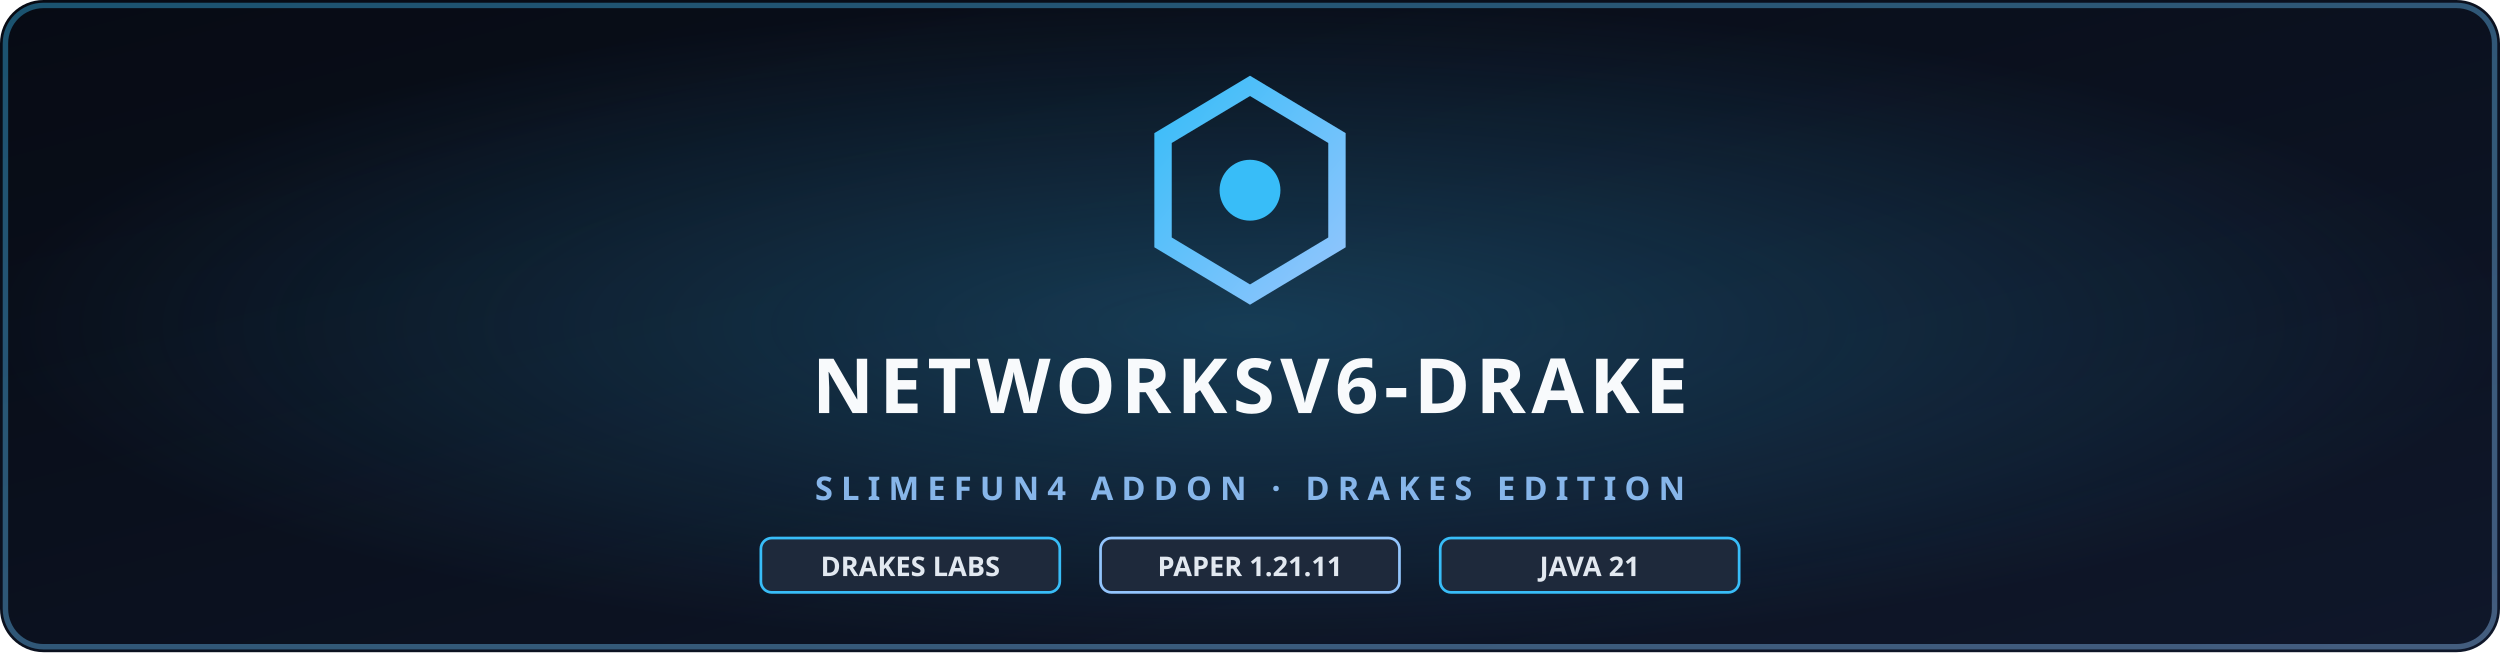
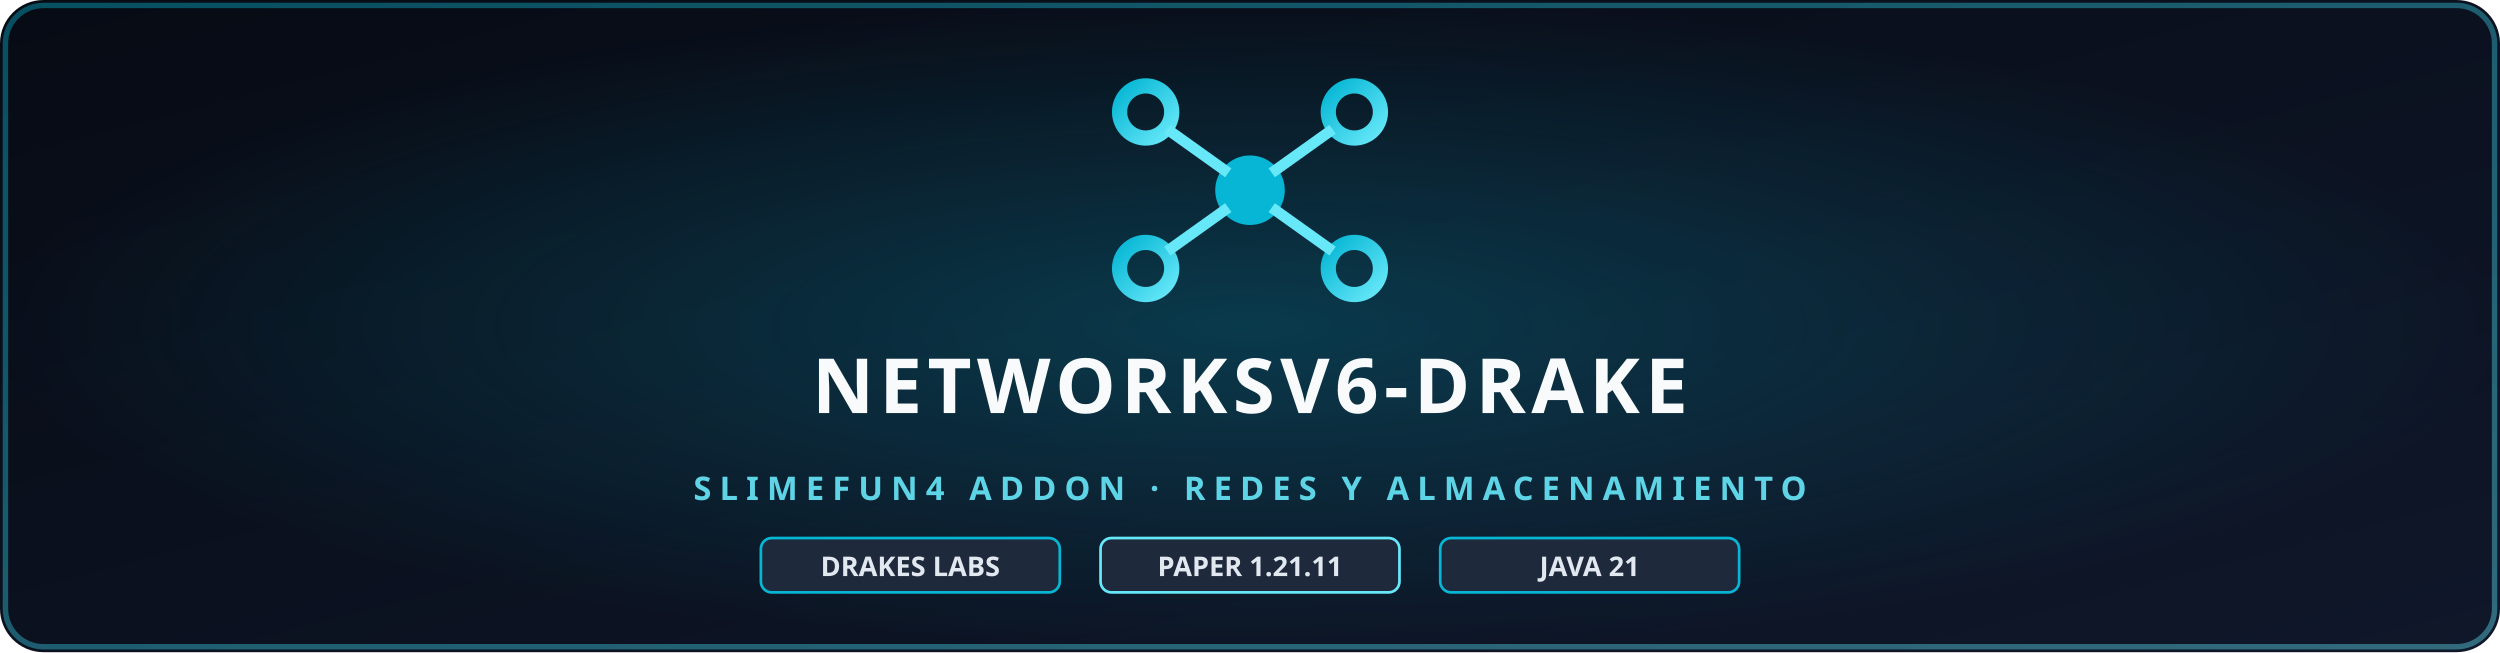
<svg xmlns="http://www.w3.org/2000/svg" viewBox="0 0 920 240" width="920" height="240" role="img" aria-label="NetworksV6-drake Banner">
  <defs>
    <linearGradient id="bFondo" x1="0" y1="0" x2="1" y2="1">
      <stop offset="0%" stop-color="#070B14" />
      <stop offset="100%" stop-color="#0F172A" />
    </linearGradient>
    <linearGradient id="acG" x1="0" y1="0" x2="1" y2="1">
-       <stop offset="0%" stop-color="#38BDF8" />
-       <stop offset="100%" stop-color="#93C5FD" />
+       <stop offset="0%" stop-color="#06B6D4" />
+       <stop offset="100%" stop-color="#67E8F9" />
    </linearGradient>
    <radialGradient id="bHalo" cx="50%" cy="50%" r="50%">
-       <stop offset="0%" stop-color="#38BDF8" stop-opacity="0.25" />
-       <stop offset="100%" stop-color="#38BDF8" stop-opacity="0" />
+       <stop offset="0%" stop-color="#06B6D4" stop-opacity="0.25" />
+       <stop offset="100%" stop-color="#06B6D4" stop-opacity="0" />
    </radialGradient>
  </defs>
  <rect width="920" height="240" rx="16" fill="url(#bFondo)" />
  <rect width="920" height="240" rx="16" fill="url(#bHalo)" />
  <rect x="2" y="2" width="916" height="236" rx="14" fill="none" stroke="url(#acG)" stroke-width="2" opacity="0.4" />
  <g transform="translate(460,70) scale(1.6)">
-     <polygon points="0,-24 20,-12 20,12 0,24 -20,12 -20,-12" fill="none" stroke="url(#acG)" stroke-width="4" />
-     <circle cx="0" cy="0" r="7" fill="#38BDF8" />
+     <circle cx="0" cy="0" r="8" fill="#06B6D4" />
+     <circle cx="-24" cy="-18" r="6" fill="none" stroke="url(#acG)" stroke-width="3.5" />
+     <circle cx="24" cy="-18" r="6" fill="none" stroke="url(#acG)" stroke-width="3.5" />
+     <circle cx="-24" cy="18" r="6" fill="none" stroke="url(#acG)" stroke-width="3.5" />
+     <circle cx="24" cy="18" r="6" fill="none" stroke="url(#acG)" stroke-width="3.5" />
+     <path d="M-19,-14 L-5,-4 M19,-14 L5,-4 M-19,14 L-5,4 M19,14 L5,4" stroke="#67E8F9" stroke-width="2.5" />
  </g>
  <text x="460" y="152" text-anchor="middle" font-family="'Segoe UI', system-ui, -apple-system, sans-serif" font-weight="900" font-size="28" fill="#F8FAFC" letter-spacing="2">
    NETWORKSV6-DRAKE
  </text>
-   <text x="460" y="184" text-anchor="middle" font-family="'Segoe UI', system-ui, -apple-system, sans-serif" font-weight="700" font-size="12" fill="#93C5FD" letter-spacing="3" opacity="0.9">
-     SLIMEFUN4 ADDON · DRAKES EDITION
+   <text x="460" y="184" text-anchor="middle" font-family="'Segoe UI', system-ui, -apple-system, sans-serif" font-weight="700" font-size="12" fill="#67E8F9" letter-spacing="3" opacity="0.9">
+     SLIMEFUN4 ADDON · REDES Y ALMACENAMIENTO
  </text>
  <g transform="translate(460, 210)">
-     <rect x="-180" y="-12" width="110" height="20" rx="4" fill="#1E293B" stroke="#38BDF8" stroke-width="1" />
+     <rect x="-180" y="-12" width="110" height="20" rx="4" fill="#1E293B" stroke="#06B6D4" stroke-width="1" />
    <text x="-125" y="2" text-anchor="middle" font-family="sans-serif" font-size="10" font-weight="700" fill="#E2E8F0">DRAKES LABS</text>
-     <rect x="-55" y="-12" width="110" height="20" rx="4" fill="#1E293B" stroke="#93C5FD" stroke-width="1" />
+     <rect x="-55" y="-12" width="110" height="20" rx="4" fill="#1E293B" stroke="#67E8F9" stroke-width="1" />
    <text x="0" y="2" text-anchor="middle" font-family="sans-serif" font-size="10" font-weight="700" fill="#E2E8F0">PAPER 1.21.11</text>
-     <rect x="70" y="-12" width="110" height="20" rx="4" fill="#1E293B" stroke="#38BDF8" stroke-width="1" />
+     <rect x="70" y="-12" width="110" height="20" rx="4" fill="#1E293B" stroke="#06B6D4" stroke-width="1" />
    <text x="125" y="2" text-anchor="middle" font-family="sans-serif" font-size="10" font-weight="700" fill="#E2E8F0">JAVA 21</text>
  </g>
</svg>
